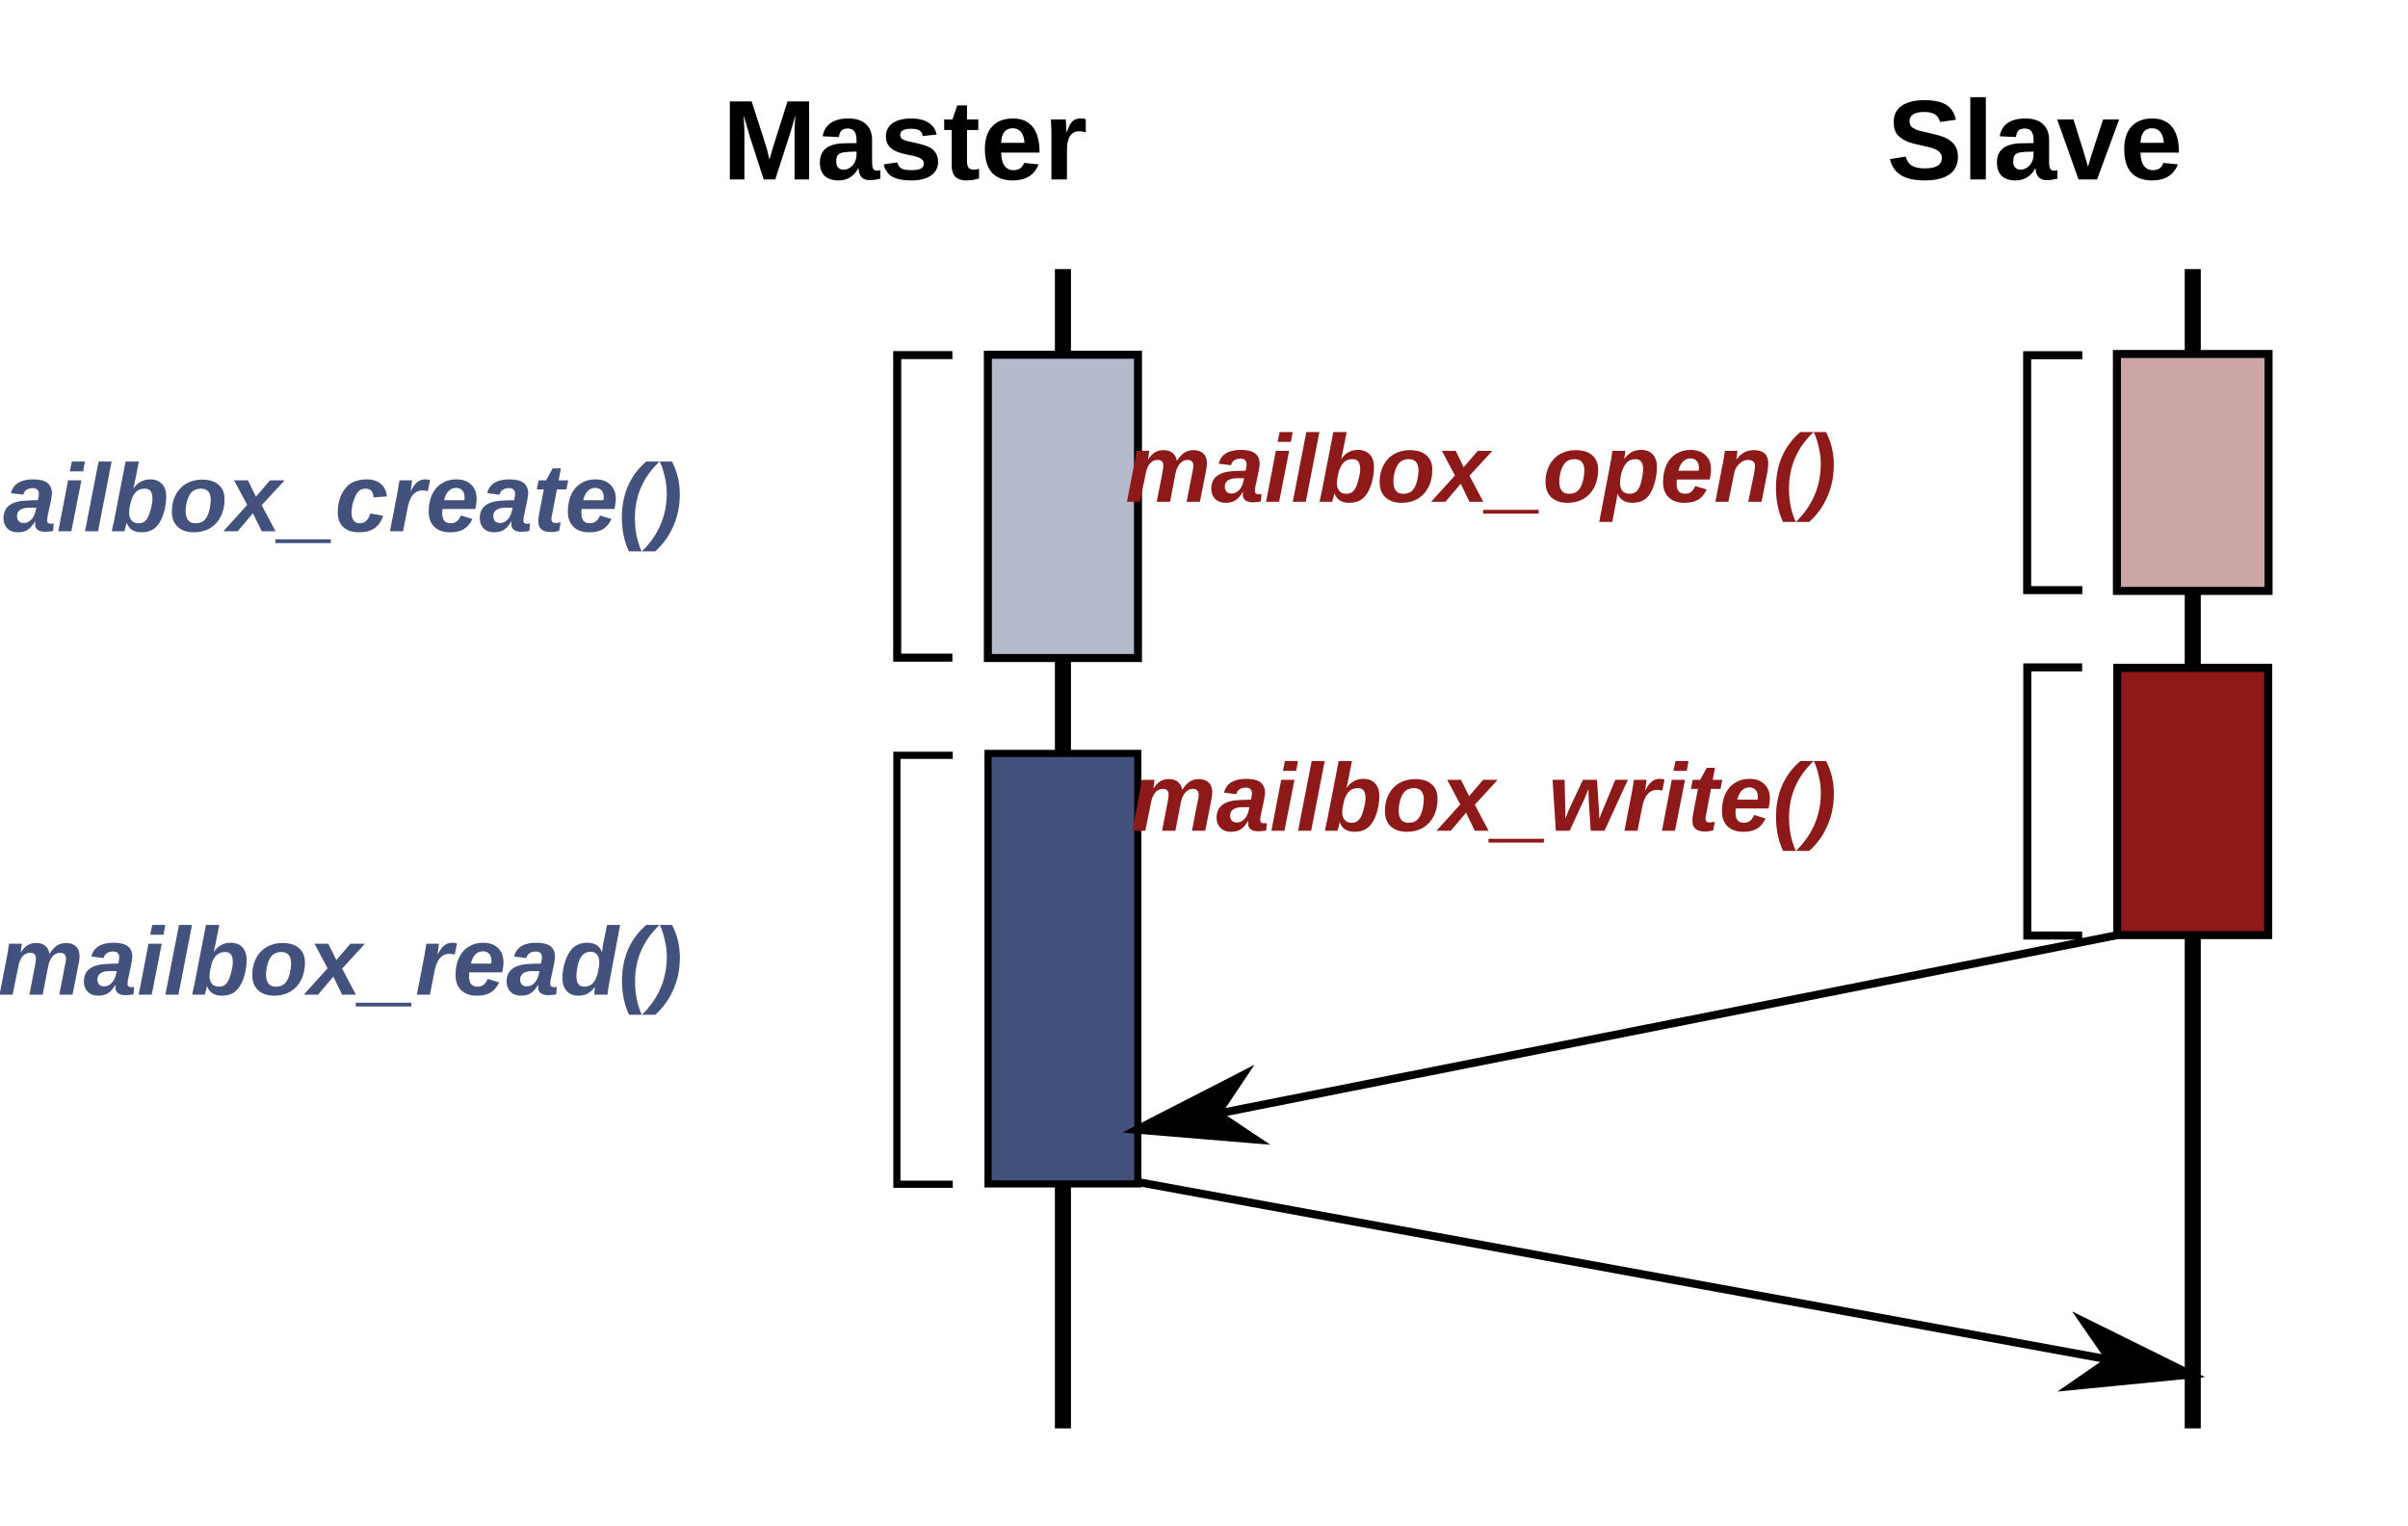
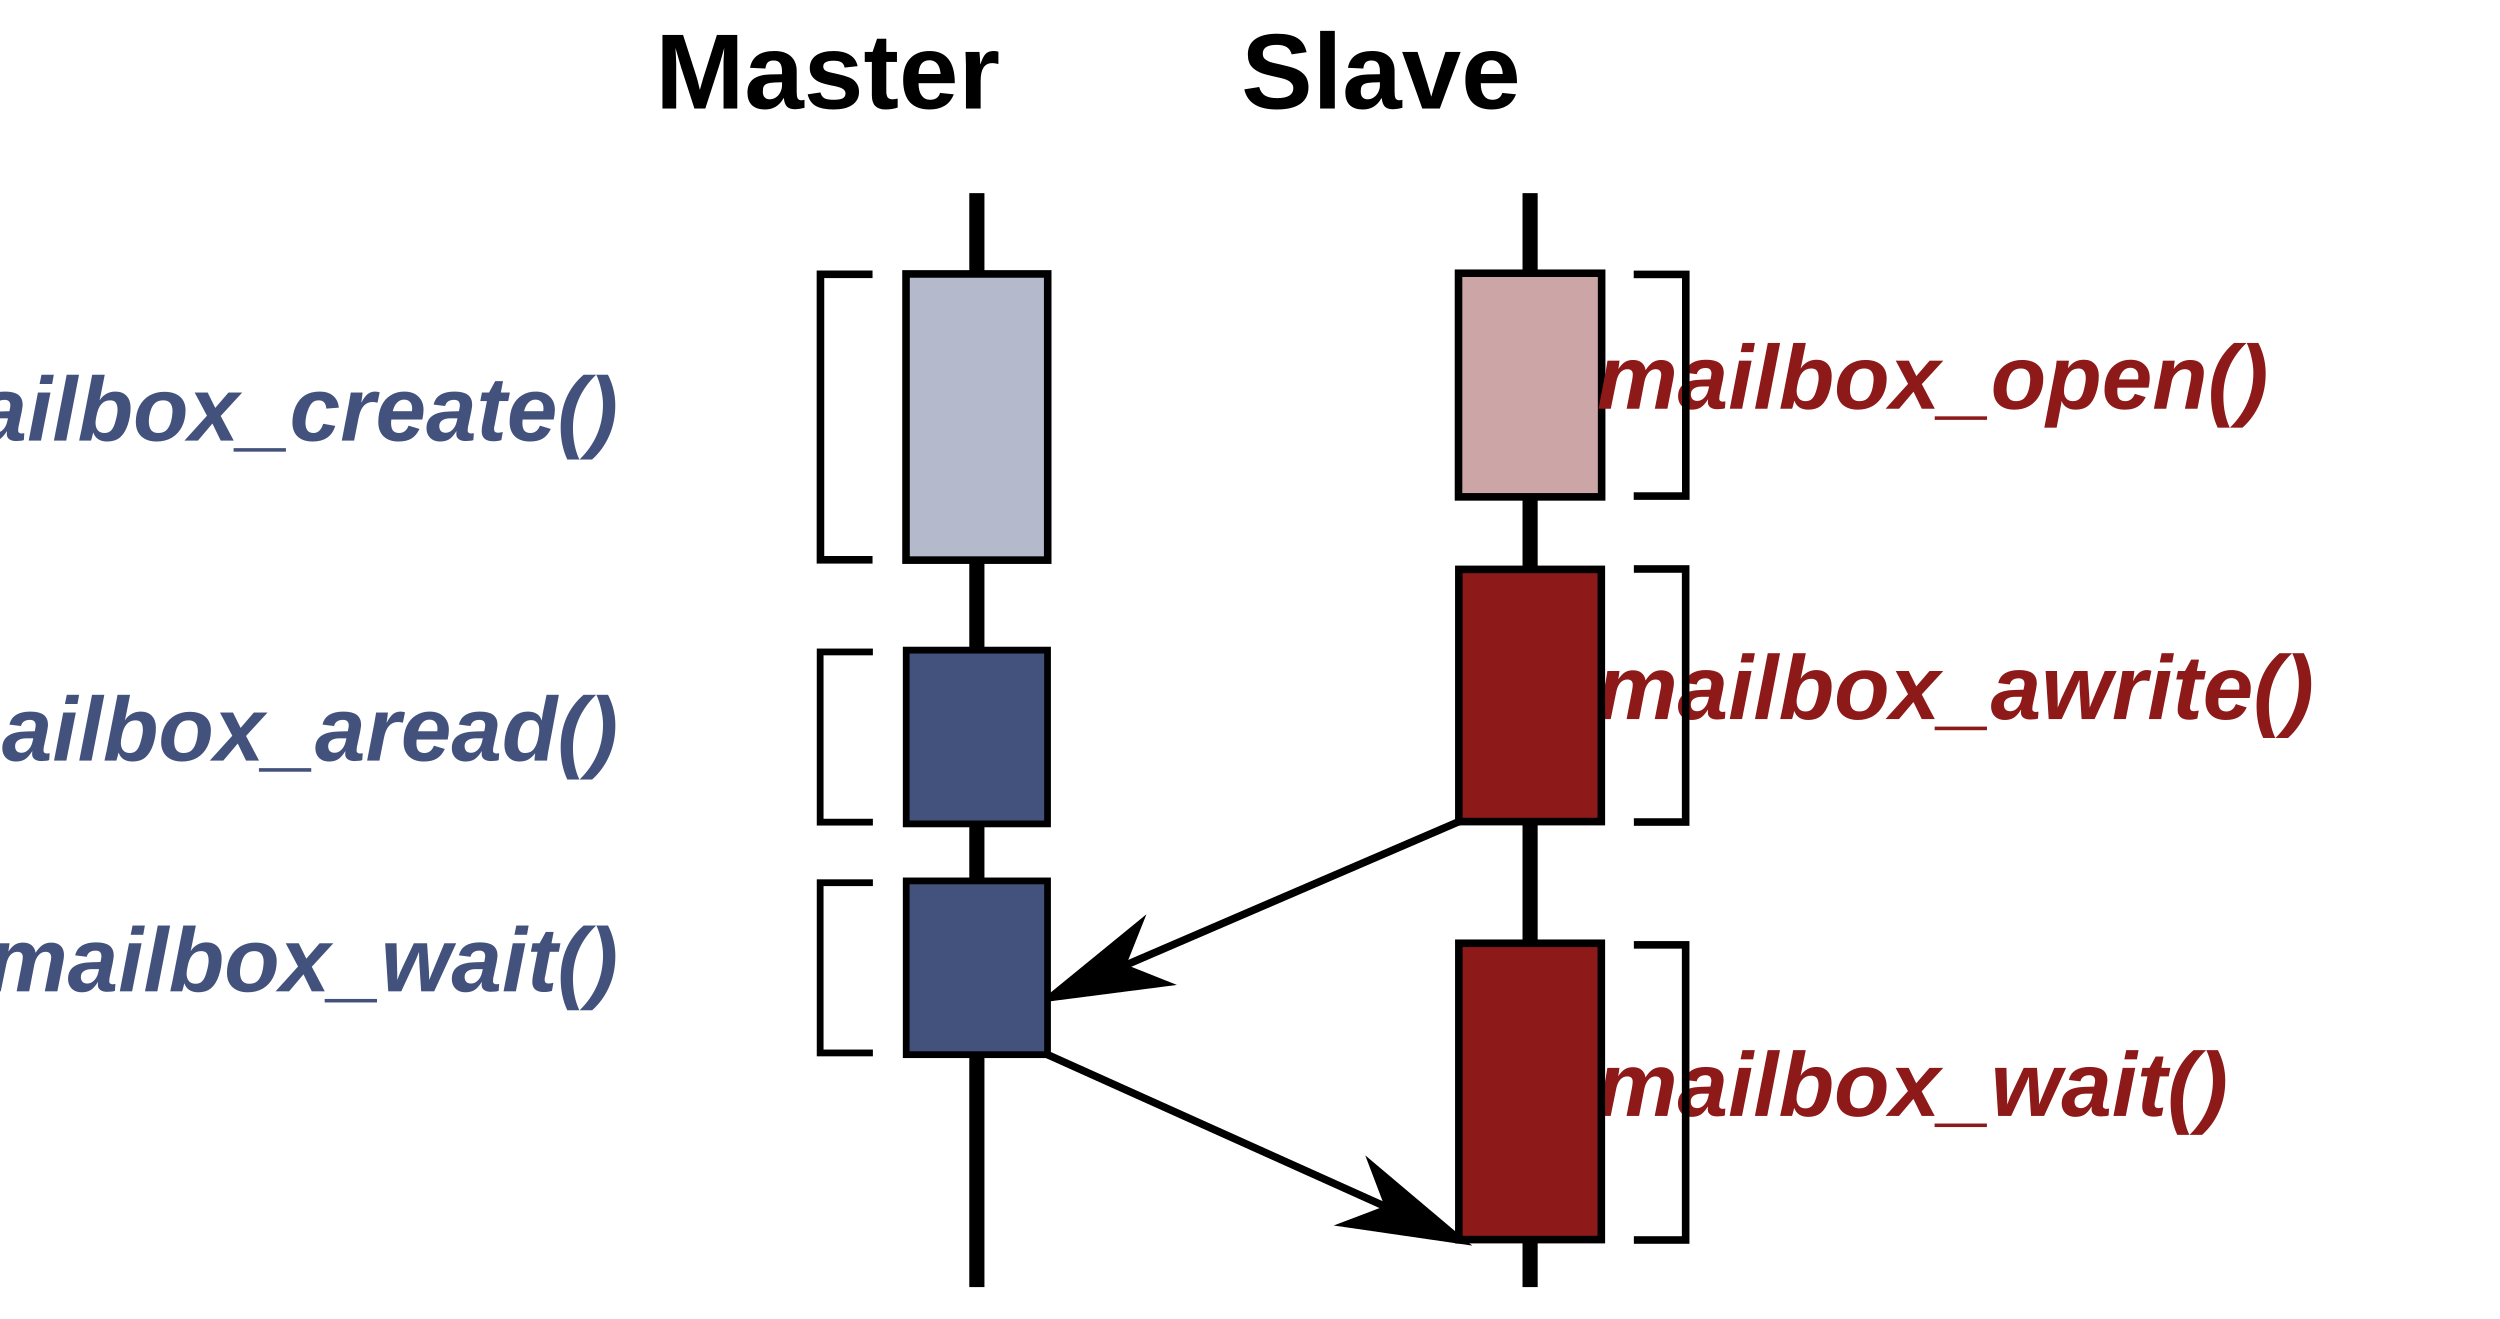
- <svg xmlns="http://www.w3.org/2000/svg" xmlns:ns1="http://www.openswatchbook.org/uri/2009/osb" width="150mm" height="95mm" viewBox="0 0 150 95" version="1.1" id="svg8">
+ <svg xmlns="http://www.w3.org/2000/svg" xmlns:ns1="http://www.openswatchbook.org/uri/2009/osb" width="165mm" height="87mm" viewBox="0 0 165 87" version="1.1" id="svg8">
  <defs id="defs2">
    <marker orient="auto" refY="0" refX="0" id="marker6441" style="overflow:visible">
      <path id="path6439" d="M 0,0 5,-5 -12.5,0 5,5 Z" style="fill:#000000;fill-opacity:1;fill-rule:evenodd;stroke:#000000;stroke-width:1pt;stroke-opacity:1" transform="matrix(0.8,0,0,0.8,10,0)" />
    </marker>
    <marker orient="auto" refY="0" refX="0" id="marker5866" style="overflow:visible">
      <path id="path5864" d="M 5.77,0 -2.88,5 V -5 Z" style="fill:#000000;fill-opacity:1;fill-rule:evenodd;stroke:#000000;stroke-width:1pt;stroke-opacity:1" transform="scale(0.4)" />
    </marker>
    <marker orient="auto" refY="0" refX="0" id="marker5862" style="overflow:visible">
      <path id="path5860" d="M 5.77,0 -2.88,5 V -5 Z" style="fill:#000000;fill-opacity:1;fill-rule:evenodd;stroke:#000000;stroke-width:1pt;stroke-opacity:1" transform="scale(0.4)" />
    </marker>
    <marker orient="auto" refY="0" refX="0" id="marker5858" style="overflow:visible">
      <path id="path5856" d="M 5.77,0 -2.88,5 V -5 Z" style="fill:#000000;fill-opacity:1;fill-rule:evenodd;stroke:#000000;stroke-width:1pt;stroke-opacity:1" transform="scale(0.4)" />
    </marker>
    <marker orient="auto" refY="0" refX="0" id="TriangleOutL" style="overflow:visible">
      <path id="path3096" d="M 5.77,0 -2.88,5 V -5 Z" style="fill:#000000;fill-opacity:1;fill-rule:evenodd;stroke:#000000;stroke-width:1pt;stroke-opacity:1" transform="scale(0.8)" />
    </marker>
    <marker orient="auto" refY="0" refX="0" id="TriangleOutM" style="overflow:visible">
      <path id="path3099" d="M 5.77,0 -2.88,5 V -5 Z" style="fill:#000000;fill-opacity:1;fill-rule:evenodd;stroke:#000000;stroke-width:1pt;stroke-opacity:1" transform="scale(0.4)" />
    </marker>
    <marker orient="auto" refY="0" refX="0" id="marker5850" style="overflow:visible">
      <path id="path5848" d="M 0,0 5,-5 -12.5,0 5,5 Z" style="fill:#000000;fill-opacity:1;fill-rule:evenodd;stroke:#000000;stroke-width:1pt;stroke-opacity:1" transform="matrix(-0.8,0,0,-0.8,-10,0)" />
    </marker>
    <linearGradient id="linearGradient9526" ns1:paint="solid">
      <stop style="stop-color:#ffffff;stop-opacity:1;" offset="0" id="stop9524" />
    </linearGradient>
    <marker style="overflow:visible" id="marker8080" refX="0" refY="0" orient="auto">
      <path transform="scale(0.8)" style="fill:#000000;fill-opacity:1;fill-rule:evenodd;stroke:#000000;stroke-width:1pt;stroke-opacity:1" d="M 5.77,0 -2.88,5 V -5 Z" id="path8078" />
    </marker>
    <marker style="overflow:visible" id="marker7624" refX="0" refY="0" orient="auto">
      <path transform="scale(0.8)" style="fill:#000000;fill-opacity:1;fill-rule:evenodd;stroke:#000000;stroke-width:1pt;stroke-opacity:1" d="M 5.77,0 -2.88,5 V -5 Z" id="path7622" />
    </marker>
    <marker orient="auto" refY="0" refX="0" id="Arrow2Lend" style="overflow:visible">
      <path id="path5519" style="fill:#000000;fill-opacity:1;fill-rule:evenodd;stroke:#000000;stroke-width:0.625;stroke-linejoin:round;stroke-opacity:1" d="M 8.719,4.034 -2.207,0.016 8.719,-4.002 c -1.745,2.372 -1.735,5.617 -6e-7,8.035 z" transform="matrix(-1.1,0,0,-1.1,-1.1,0)" />
    </marker>
    <marker orient="auto" refY="0" refX="0" id="Arrow1Lstart" style="overflow:visible">
      <path id="path5498" d="M 0,0 5,-5 -12.5,0 5,5 Z" style="fill:#000000;fill-opacity:1;fill-rule:evenodd;stroke:#000000;stroke-width:1pt;stroke-opacity:1" transform="matrix(0.8,0,0,0.8,10,0)" />
    </marker>
    <marker orient="auto" refY="0" refX="0" id="Arrow1Lend" style="overflow:visible">
      <path id="path5501" d="M 0,0 5,-5 -12.5,0 5,5 Z" style="fill:#000000;fill-opacity:1;fill-rule:evenodd;stroke:#000000;stroke-width:1pt;stroke-opacity:1" transform="matrix(-0.8,0,0,-0.8,-10,0)" />
    </marker>
    <linearGradient id="linearGradient4715" ns1:paint="solid">
      <stop style="stop-color:#000000;stop-opacity:1;" offset="0" id="stop4713" />
    </linearGradient>
    <linearGradient id="linearGradient4709" ns1:paint="solid">
      <stop style="stop-color:#000000;stop-opacity:1;" offset="0" id="stop4707" />
    </linearGradient>
    <linearGradient id="linearGradient4703" ns1:paint="solid">
      <stop style="stop-color:#000000;stop-opacity:1;" offset="0" id="stop4701" />
    </linearGradient>
    <linearGradient id="linearGradient4627" ns1:paint="solid">
      <stop style="stop-color:#000000;stop-opacity:1;" offset="0" id="stop4625" />
    </linearGradient>
    <marker style="overflow:visible" id="marker3397" refX="0" refY="0" orient="auto">
      <path transform="matrix(0.8,0,0,0.8,10,0)" style="fill:#000000;fill-opacity:1;fill-rule:evenodd;stroke:#000000;stroke-width:1pt;stroke-opacity:1" d="M 0,0 5,-5 -12.5,0 5,5 Z" id="path3395" />
    </marker>
    <marker orient="auto" refY="0" refX="0" id="marker3393" style="overflow:visible">
      <path id="path3391" d="M 0,0 5,-5 -12.5,0 5,5 Z" style="fill:#000000;fill-opacity:1;fill-rule:evenodd;stroke:#000000;stroke-width:1pt;stroke-opacity:1" transform="matrix(0.8,0,0,0.8,10,0)" />
    </marker>
    <marker style="overflow:visible" id="marker3217" refX="0" refY="0" orient="auto">
      <path transform="matrix(0.8,0,0,0.8,10,0)" style="fill:#000000;fill-opacity:1;fill-rule:evenodd;stroke:#000000;stroke-width:1pt;stroke-opacity:1" d="M 0,0 5,-5 -12.5,0 5,5 Z" id="path2954" />
    </marker>
    <marker orient="auto" refY="0" refX="0" id="marker8080-7" style="overflow:visible">
      <path id="path8078-7" d="M 5.77,0 -2.88,5 V -5 Z" style="fill:#000000;fill-opacity:1;fill-rule:evenodd;stroke:#000000;stroke-width:1pt;stroke-opacity:1" transform="scale(0.8)" />
    </marker>
    <marker orient="auto" refY="0" refX="0" id="marker7624-2" style="overflow:visible">
      <path id="path7622-0" d="M 5.77,0 -2.88,5 V -5 Z" style="fill:#000000;fill-opacity:1;fill-rule:evenodd;stroke:#000000;stroke-width:1pt;stroke-opacity:1" transform="scale(0.8)" />
    </marker>
    <marker style="overflow:visible" id="Arrow2Lend-9" refX="0" refY="0" orient="auto">
      <path transform="matrix(-1.1,0,0,-1.1,-1.1,0)" d="M 8.719,4.034 -2.207,0.016 8.719,-4.002 c -1.745,2.372 -1.735,5.617 -6e-7,8.035 z" style="fill:#000000;fill-opacity:1;fill-rule:evenodd;stroke:#000000;stroke-width:0.625;stroke-linejoin:round;stroke-opacity:1" id="path5519-0" />
    </marker>
    <marker style="overflow:visible" id="Arrow1Lstart-7" refX="0" refY="0" orient="auto">
      <path transform="matrix(0.8,0,0,0.8,10,0)" style="fill:#000000;fill-opacity:1;fill-rule:evenodd;stroke:#000000;stroke-width:1pt;stroke-opacity:1" d="M 0,0 5,-5 -12.5,0 5,5 Z" id="path5498-1" />
    </marker>
    <marker style="overflow:visible" id="Arrow1Lend-6" refX="0" refY="0" orient="auto">
      <path transform="matrix(-0.8,0,0,-0.8,-10,0)" style="fill:#000000;fill-opacity:1;fill-rule:evenodd;stroke:#000000;stroke-width:1pt;stroke-opacity:1" d="M 0,0 5,-5 -12.5,0 5,5 Z" id="path5501-0" />
    </marker>
  </defs>
-   <g id="layer1" transform="translate(0,-202)">
-     <g id="g6467" transform="translate(-213.7783,44.60493)">
-       <path style="fill:none;stroke:#000000;stroke-width:1;stroke-linecap:butt;stroke-linejoin:miter;stroke-miterlimit:4;stroke-dasharray:none;stroke-opacity:1" d="m 279.99,174.154 v 72.201" id="path15744" />
-       <text xml:space="preserve" style="font-style:normal;font-weight:normal;font-size:10.583px;line-height:1.25;font-family:sans-serif;letter-spacing:0px;word-spacing:0px;fill:#000000;fill-opacity:1;stroke:none;stroke-width:0.265" x="279.777" y="168.571" id="text15760-4">
-         <tspan x="279.777" y="168.571" style="font-style:normal;font-variant:normal;font-weight:bold;font-stretch:normal;font-size:7.056px;font-family:Arial;-inkscape-font-specification:'Arial, Bold';font-variant-ligatures:normal;font-variant-caps:normal;font-variant-numeric:normal;font-feature-settings:normal;text-align:center;writing-mode:lr-tb;text-anchor:middle;fill:#000000;fill-opacity:1;stroke-width:0.265" id="tspan15758-4">Master</tspan>
+   <g id="layer1" transform="translate(0,-210)">
+     <g id="g1419" transform="translate(-1.738722,3.987948)">
+       <path style="fill:none;stroke:#000000;stroke-width:1;stroke-linecap:butt;stroke-linejoin:miter;stroke-miterlimit:4;stroke-dasharray:none;stroke-opacity:1" d="m 66.212,218.759 v 72.201" id="path15744" />
+       <text xml:space="preserve" style="font-style:normal;font-weight:normal;font-size:10.583px;line-height:1.25;font-family:sans-serif;letter-spacing:0px;word-spacing:0px;fill:#000000;fill-opacity:1;stroke:none;stroke-width:0.265" x="65.998" y="213.176" id="text15760-4">
+         <tspan x="65.998" y="213.176" style="font-style:normal;font-variant:normal;font-weight:bold;font-stretch:normal;font-size:7.056px;font-family:Arial;-inkscape-font-specification:'Arial, Bold';font-variant-ligatures:normal;font-variant-caps:normal;font-variant-numeric:normal;font-feature-settings:normal;text-align:center;writing-mode:lr-tb;text-anchor:middle;fill:#000000;fill-opacity:1;stroke-width:0.265" id="tspan15758-4">Master</tspan>
      </text>
-       <rect style="fill:#b4b9cb;fill-opacity:1;fill-rule:nonzero;stroke:#000000;stroke-width:0.5;stroke-linecap:butt;stroke-linejoin:miter;stroke-miterlimit:4;stroke-dasharray:none;stroke-opacity:1;paint-order:normal" id="rect2908" width="18.889" height="9.352" x="179.488" y="-284.666" transform="rotate(90)" />
-       <text id="text2912" y="190.484" x="242.095" style="font-style:normal;font-weight:normal;font-size:10.583px;line-height:1.25;font-family:sans-serif;letter-spacing:0px;word-spacing:0px;fill:#000000;fill-opacity:1;stroke:none;stroke-width:0.265" xml:space="preserve">
-         <tspan id="tspan2910" style="font-style:italic;font-variant:normal;font-weight:bold;font-stretch:normal;font-size:5.997px;font-family:Arial;-inkscape-font-specification:'Arial, Bold Italic';font-variant-ligatures:normal;font-variant-caps:normal;font-variant-numeric:normal;font-feature-settings:normal;text-align:center;writing-mode:lr-tb;text-anchor:middle;fill:#43517d;fill-opacity:1;stroke-width:0.265" y="190.484" x="242.095">mailbox_create()</tspan>
+       <rect style="fill:#b4b9cb;fill-opacity:1;fill-rule:nonzero;stroke:#000000;stroke-width:0.5;stroke-linecap:butt;stroke-linejoin:miter;stroke-miterlimit:4;stroke-dasharray:none;stroke-opacity:1;paint-order:normal" id="rect2908" width="18.889" height="9.352" x="224.093" y="-70.888" transform="rotate(90)" />
+       <text id="text2912" y="235.088" x="28.316" style="font-style:normal;font-weight:normal;font-size:10.583px;line-height:1.25;font-family:sans-serif;letter-spacing:0px;word-spacing:0px;fill:#000000;fill-opacity:1;stroke:none;stroke-width:0.265" xml:space="preserve">
+         <tspan id="tspan2910" style="font-style:italic;font-variant:normal;font-weight:bold;font-stretch:normal;font-size:5.997px;font-family:Arial;-inkscape-font-specification:'Arial, Bold Italic';font-variant-ligatures:normal;font-variant-caps:normal;font-variant-numeric:normal;font-feature-settings:normal;text-align:center;writing-mode:lr-tb;text-anchor:middle;fill:#43517d;fill-opacity:1;stroke-width:0.265" y="235.088" x="28.316">mailbox_create()</tspan>
      </text>
-       <text xml:space="preserve" style="font-style:normal;font-weight:normal;font-size:10.583px;line-height:1.25;font-family:sans-serif;letter-spacing:0px;word-spacing:0px;fill:#000000;fill-opacity:1;stroke:none;stroke-width:0.265" x="244.601" y="219.344" id="text2916">
-         <tspan x="244.601" y="219.344" style="font-style:italic;font-variant:normal;font-weight:bold;font-stretch:normal;font-size:5.997px;font-family:Arial;-inkscape-font-specification:'Arial, Bold Italic';font-variant-ligatures:normal;font-variant-caps:normal;font-variant-numeric:normal;font-feature-settings:normal;text-align:center;writing-mode:lr-tb;text-anchor:middle;fill:#43517d;fill-opacity:1;stroke-width:0.265" id="tspan2914">mailbox_read()</tspan>
+       <text xml:space="preserve" style="font-style:normal;font-weight:normal;font-size:10.583px;line-height:1.25;font-family:sans-serif;letter-spacing:0px;word-spacing:0px;fill:#000000;fill-opacity:1;stroke:none;stroke-width:0.265" x="29.154" y="256.208" id="text2916">
+         <tspan x="29.154" y="256.208" style="font-style:italic;font-variant:normal;font-weight:bold;font-stretch:normal;font-size:5.997px;font-family:Arial;-inkscape-font-specification:'Arial, Bold Italic';font-variant-ligatures:normal;font-variant-caps:normal;font-variant-numeric:normal;font-feature-settings:normal;text-align:center;writing-mode:lr-tb;text-anchor:middle;fill:#43517d;fill-opacity:1;stroke-width:0.265" id="tspan2914">mailbox_aread()</tspan>
      </text>
-       <rect transform="rotate(90)" y="-284.654" x="204.316" height="9.328" width="26.814" id="rect2918" style="fill:#43517d;fill-opacity:1;fill-rule:nonzero;stroke:#000000;stroke-width:0.445;stroke-linecap:butt;stroke-linejoin:miter;stroke-miterlimit:4;stroke-dasharray:none;stroke-opacity:1;paint-order:normal" />
-       <path id="path2924" d="m 350.37,174.154 v 72.201" style="fill:none;stroke:#000000;stroke-width:1;stroke-linecap:butt;stroke-linejoin:miter;stroke-miterlimit:4;stroke-dasharray:none;stroke-opacity:1" />
-       <text id="text2928" y="168.571" x="350.156" style="font-style:normal;font-weight:normal;font-size:10.583px;line-height:1.25;font-family:sans-serif;letter-spacing:0px;word-spacing:0px;fill:#000000;fill-opacity:1;stroke:none;stroke-width:0.265" xml:space="preserve">
-         <tspan id="tspan2926" style="font-style:normal;font-variant:normal;font-weight:bold;font-stretch:normal;font-size:7.056px;font-family:Arial;-inkscape-font-specification:'Arial, Bold';font-variant-ligatures:normal;font-variant-caps:normal;font-variant-numeric:normal;font-feature-settings:normal;text-align:center;writing-mode:lr-tb;text-anchor:middle;fill:#000000;fill-opacity:1;stroke-width:0.265" y="168.571" x="350.156">Slave</tspan>
+       <path id="path2924" d="m 102.725,218.759 v 72.201" style="fill:none;stroke:#000000;stroke-width:1;stroke-linecap:butt;stroke-linejoin:miter;stroke-miterlimit:4;stroke-dasharray:none;stroke-opacity:1" />
+       <text id="text2928" y="213.176" x="102.511" style="font-style:normal;font-weight:normal;font-size:10.583px;line-height:1.25;font-family:sans-serif;letter-spacing:0px;word-spacing:0px;fill:#000000;fill-opacity:1;stroke:none;stroke-width:0.265" xml:space="preserve">
+         <tspan id="tspan2926" style="font-style:normal;font-variant:normal;font-weight:bold;font-stretch:normal;font-size:7.056px;font-family:Arial;-inkscape-font-specification:'Arial, Bold';font-variant-ligatures:normal;font-variant-caps:normal;font-variant-numeric:normal;font-feature-settings:normal;text-align:center;writing-mode:lr-tb;text-anchor:middle;fill:#000000;fill-opacity:1;stroke-width:0.265" y="213.176" x="102.511">Slave</tspan>
      </text>
-       <rect transform="rotate(90)" y="-355.092" x="179.441" height="9.446" width="14.758" id="rect2930" style="fill:#cca6a6;fill-opacity:1;fill-rule:nonzero;stroke:#000000;stroke-width:0.5;stroke-linecap:butt;stroke-linejoin:miter;stroke-miterlimit:4;stroke-dasharray:none;stroke-opacity:1;paint-order:normal" />
-       <text xml:space="preserve" style="font-style:normal;font-weight:normal;font-size:10.583px;line-height:1.25;font-family:sans-serif;letter-spacing:0px;word-spacing:0px;fill:#8d1919;fill-opacity:1;stroke:none;stroke-width:0.265" x="315.655" y="188.646" id="text2934">
-         <tspan x="315.655" y="188.646" style="font-style:italic;font-variant:normal;font-weight:bold;font-stretch:normal;font-size:5.997px;font-family:Arial;-inkscape-font-specification:'Arial, Bold Italic';font-variant-ligatures:normal;font-variant-caps:normal;font-variant-numeric:normal;font-feature-settings:normal;text-align:center;writing-mode:lr-tb;text-anchor:middle;fill:#8d1919;fill-opacity:1;stroke-width:0.265" id="tspan2932">mailbox_open()</tspan>
+       <rect transform="rotate(90)" y="-107.447" x="224.046" height="9.446" width="14.758" id="rect2930" style="fill:#cca6a6;fill-opacity:1;fill-rule:nonzero;stroke:#000000;stroke-width:0.5;stroke-linecap:butt;stroke-linejoin:miter;stroke-miterlimit:4;stroke-dasharray:none;stroke-opacity:1;paint-order:normal" />
+       <text xml:space="preserve" style="font-style:normal;font-weight:normal;font-size:10.583px;line-height:1.25;font-family:sans-serif;letter-spacing:0px;word-spacing:0px;fill:#8d1919;fill-opacity:1;stroke:none;stroke-width:0.265" x="138.917" y="232.988" id="text2934">
+         <tspan x="138.917" y="232.988" style="font-style:italic;font-variant:normal;font-weight:bold;font-stretch:normal;font-size:5.997px;font-family:Arial;-inkscape-font-specification:'Arial, Bold Italic';font-variant-ligatures:normal;font-variant-caps:normal;font-variant-numeric:normal;font-feature-settings:normal;text-align:center;writing-mode:lr-tb;text-anchor:middle;fill:#8d1919;fill-opacity:1;stroke-width:0.265" id="tspan2932">mailbox_open()</tspan>
      </text>
-       <text id="text2938" y="209.136" x="315.825" style="font-style:normal;font-weight:normal;font-size:10.583px;line-height:1.25;font-family:sans-serif;letter-spacing:0px;word-spacing:0px;fill:#8d1919;fill-opacity:1;stroke:none;stroke-width:0.265" xml:space="preserve">
-         <tspan id="tspan2936" style="font-style:italic;font-variant:normal;font-weight:bold;font-stretch:normal;font-size:5.997px;font-family:Arial;-inkscape-font-specification:'Arial, Bold Italic';font-variant-ligatures:normal;font-variant-caps:normal;font-variant-numeric:normal;font-feature-settings:normal;text-align:center;writing-mode:lr-tb;text-anchor:middle;fill:#8d1919;fill-opacity:1;stroke-width:0.265" y="209.136" x="315.825">mailbox_write()</tspan>
+       <text id="text2938" y="253.466" x="140.416" style="font-style:normal;font-weight:normal;font-size:10.583px;line-height:1.25;font-family:sans-serif;letter-spacing:0px;word-spacing:0px;fill:#8d1919;fill-opacity:1;stroke:none;stroke-width:0.265" xml:space="preserve">
+         <tspan id="tspan2936" style="font-style:italic;font-variant:normal;font-weight:bold;font-stretch:normal;font-size:5.997px;font-family:Arial;-inkscape-font-specification:'Arial, Bold Italic';font-variant-ligatures:normal;font-variant-caps:normal;font-variant-numeric:normal;font-feature-settings:normal;text-align:center;writing-mode:lr-tb;text-anchor:middle;fill:#8d1919;fill-opacity:1;stroke-width:0.265" y="253.466" x="140.416">mailbox_awrite()</tspan>
      </text>
-       <rect style="fill:#8d1919;fill-opacity:1;fill-rule:nonzero;stroke:#000000;stroke-width:0.5;stroke-linecap:butt;stroke-linejoin:miter;stroke-miterlimit:4;stroke-dasharray:none;stroke-opacity:1;paint-order:normal" id="rect2940" width="16.648" height="9.404" x="198.987" y="-355.071" transform="rotate(90)" />
-       <path id="path2944" d="m 273.128,231.149 h -3.48 v -26.713 h 3.48" style="fill:none;stroke:#000000;stroke-width:0.447;stroke-linecap:butt;stroke-linejoin:miter;stroke-miterlimit:4;stroke-dasharray:none;stroke-opacity:1" />
-       <path style="fill:none;stroke:#000000;stroke-width:0.5;stroke-linecap:butt;stroke-linejoin:miter;stroke-miterlimit:4;stroke-dasharray:none;stroke-opacity:1" d="m 273.105,198.354 h -3.437 v -18.843 h 3.437" id="path2946" />
-       <path id="path2948" d="m 343.491,194.148 h -3.437 v -14.63 h 3.437" style="fill:none;stroke:#000000;stroke-width:0.5;stroke-linecap:butt;stroke-linejoin:miter;stroke-miterlimit:4;stroke-dasharray:none;stroke-opacity:1" />
-       <path style="fill:none;stroke:#000000;stroke-width:0.5;stroke-linecap:butt;stroke-linejoin:miter;stroke-miterlimit:4;stroke-dasharray:none;stroke-opacity:1" d="m 343.481,215.661 h -3.418 v -16.701 h 3.418" id="path2950" />
-       <path id="path2952" d="m 284.652,227.74 61.016,-12.105" style="fill:none;stroke:#000000;stroke-width:0.5;stroke-linecap:butt;stroke-linejoin:miter;stroke-miterlimit:4;stroke-dasharray:none;stroke-opacity:1;marker-start:url(#marker3217)" />
-       <path style="fill:none;stroke:#000000;stroke-width:0.5;stroke-linecap:butt;stroke-linejoin:miter;stroke-miterlimit:4;stroke-dasharray:none;stroke-opacity:1;marker-start:url(#marker6441)" d="M 350.182,242.988 284.652,231.014" id="path6437" />
+       <rect style="fill:#8d1919;fill-opacity:1;fill-rule:nonzero;stroke:#000000;stroke-width:0.5;stroke-linecap:butt;stroke-linejoin:miter;stroke-miterlimit:4;stroke-dasharray:none;stroke-opacity:1;paint-order:normal" id="rect2940" width="16.648" height="9.404" x="243.591" y="-107.426" transform="rotate(90)" />
+       <path id="path2944" d="m 59.349,260.275 h -3.48 v -11.235 h 3.48" style="fill:none;stroke:#000000;stroke-width:0.447;stroke-linecap:butt;stroke-linejoin:miter;stroke-miterlimit:4;stroke-dasharray:none;stroke-opacity:1" />
+       <path style="fill:none;stroke:#000000;stroke-width:0.5;stroke-linecap:butt;stroke-linejoin:miter;stroke-miterlimit:4;stroke-dasharray:none;stroke-opacity:1" d="m 59.326,242.959 h -3.437 v -18.843 h 3.437" id="path2946" />
+       <path id="path2948" d="m 109.564,238.753 h 3.437 v -14.63 h -3.437" style="fill:none;stroke:#000000;stroke-width:0.5;stroke-linecap:butt;stroke-linejoin:miter;stroke-miterlimit:4;stroke-dasharray:none;stroke-opacity:1" />
+       <path style="fill:none;stroke:#000000;stroke-width:0.5;stroke-linecap:butt;stroke-linejoin:miter;stroke-miterlimit:4;stroke-dasharray:none;stroke-opacity:1" d="m 109.574,260.266 h 3.418 v -16.701 h -3.418" id="path2950" />
+       <path id="path2952" d="M 71.138,271.816 98.022,260.24" style="fill:none;stroke:#000000;stroke-width:0.5;stroke-linecap:butt;stroke-linejoin:miter;stroke-miterlimit:4;stroke-dasharray:none;stroke-opacity:1;marker-start:url(#marker3217)" />
+       <path style="fill:none;stroke:#000000;stroke-width:0.5;stroke-linecap:butt;stroke-linejoin:miter;stroke-miterlimit:4;stroke-dasharray:none;stroke-opacity:1;marker-start:url(#marker6441)" d="M 98.022,287.826 70.873,275.619" id="path6437" />
+       <rect style="fill:#43517d;fill-opacity:1;fill-rule:nonzero;stroke:#000000;stroke-width:0.445;stroke-linecap:butt;stroke-linejoin:miter;stroke-miterlimit:4;stroke-dasharray:none;stroke-opacity:1;paint-order:normal" id="rect1369" width="11.468" height="9.328" x="248.921" y="-70.876" transform="rotate(90)" />
+       <path style="fill:none;stroke:#000000;stroke-width:0.447;stroke-linecap:butt;stroke-linejoin:miter;stroke-miterlimit:4;stroke-dasharray:none;stroke-opacity:1" d="m 59.349,275.506 h -3.48 v -11.235 h 3.48" id="path1371" />
+       <rect transform="rotate(90)" y="-70.876" x="264.152" height="9.328" width="11.468" id="rect1373" style="fill:#43517d;fill-opacity:1;fill-rule:nonzero;stroke:#000000;stroke-width:0.445;stroke-linecap:butt;stroke-linejoin:miter;stroke-miterlimit:4;stroke-dasharray:none;stroke-opacity:1;paint-order:normal" />
+       <text id="text1377" y="271.439" x="31.327" style="font-style:normal;font-weight:normal;font-size:10.583px;line-height:1.25;font-family:sans-serif;letter-spacing:0px;word-spacing:0px;fill:#000000;fill-opacity:1;stroke:none;stroke-width:0.265" xml:space="preserve">
+         <tspan id="tspan1375" style="font-style:italic;font-variant:normal;font-weight:bold;font-stretch:normal;font-size:5.997px;font-family:Arial;-inkscape-font-specification:'Arial, Bold Italic';font-variant-ligatures:normal;font-variant-caps:normal;font-variant-numeric:normal;font-feature-settings:normal;text-align:center;writing-mode:lr-tb;text-anchor:middle;fill:#43517d;fill-opacity:1;stroke-width:0.265" y="271.439" x="31.327">mailbox_wait()</tspan>
+       </text>
+       <text xml:space="preserve" style="font-style:normal;font-weight:normal;font-size:10.583px;line-height:1.25;font-family:sans-serif;letter-spacing:0px;word-spacing:0px;fill:#8d1919;fill-opacity:1;stroke:none;stroke-width:0.265" x="137.581" y="279.663" id="text1381">
+         <tspan x="137.581" y="279.663" style="font-style:italic;font-variant:normal;font-weight:bold;font-stretch:normal;font-size:5.997px;font-family:Arial;-inkscape-font-specification:'Arial, Bold Italic';font-variant-ligatures:normal;font-variant-caps:normal;font-variant-numeric:normal;font-feature-settings:normal;text-align:center;writing-mode:lr-tb;text-anchor:middle;fill:#8d1919;fill-opacity:1;stroke-width:0.265" id="tspan1379">mailbox_wait()</tspan>
+       </text>
+       <rect transform="rotate(90)" y="-107.426" x="268.267" height="9.404" width="19.559" id="rect1383" style="fill:#8d1919;fill-opacity:1;fill-rule:nonzero;stroke:#000000;stroke-width:0.5;stroke-linecap:butt;stroke-linejoin:miter;stroke-miterlimit:4;stroke-dasharray:none;stroke-opacity:1;paint-order:normal" />
+       <path id="path1385" d="m 109.574,287.852 h 3.418 V 268.373 h -3.418" style="fill:none;stroke:#000000;stroke-width:0.5;stroke-linecap:butt;stroke-linejoin:miter;stroke-miterlimit:4;stroke-dasharray:none;stroke-opacity:1" />
    </g>
  </g>
</svg>
